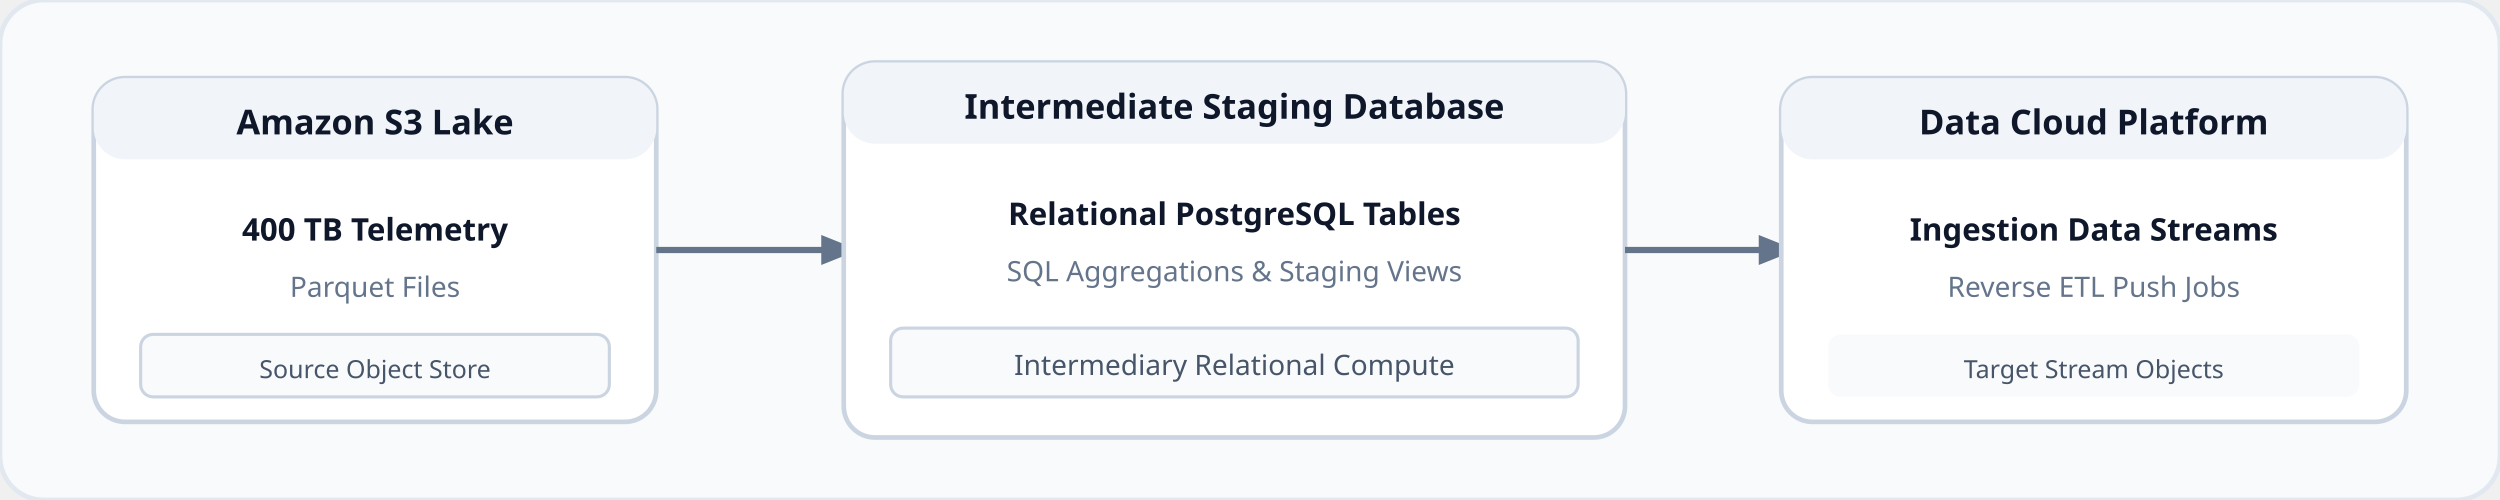
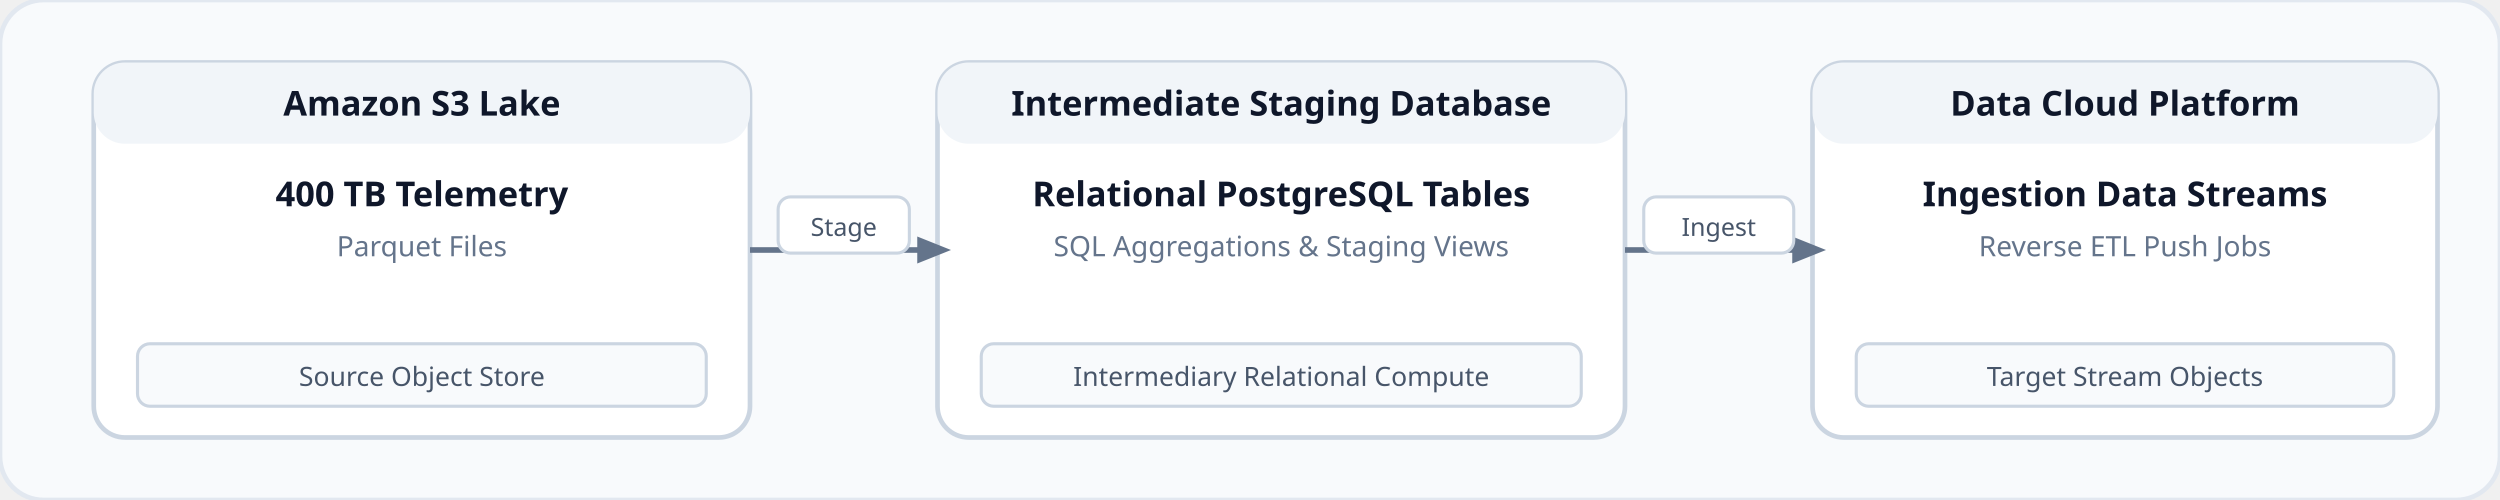
- <svg xmlns="http://www.w3.org/2000/svg" viewBox="0 0 800 160" width="100%" height="100%">
+ <svg xmlns="http://www.w3.org/2000/svg" class="diagram-svg diagram-svg--authored" viewBox="0 0 800 160" role="img" aria-labelledby="agd-00806-staging-rds-topology-title agd-00806-staging-rds-topology-desc">
  <defs>
-     <marker id="arrow-neutral-stage" viewBox="0 0 10 10" refX="6" refY="5" markerWidth="6" markerHeight="6" orient="auto-start-reverse">
-       <path d="M 0 1 L 10 5 L 0 9 z" fill="#64748b" />
+     <marker id="agd-00806-staging-rds-topology-arrow" markerWidth="8" markerHeight="6" refX="7" refY="3" orient="auto">
+       <polygon points="0 0, 8 3, 0 6" fill="var(--diagram-svg-line, #64748b)" />
+     </marker>
+     <marker id="agd-00806-staging-rds-topology-arrow-link" markerWidth="8" markerHeight="6" refX="7" refY="3" orient="auto">
+       <polygon points="0 0, 8 3, 0 6" fill="var(--diagram-svg-sky-3, #0284c7)" />
+     </marker>
+     <marker id="agd-00806-staging-rds-topology-arrow-arcgym" viewBox="0 0 10 10" refX="6" refY="5" markerWidth="6" markerHeight="6" orient="auto-start-reverse">
+       <path d="M 0 1 L 10 5 L 0 9 z" fill="var(--diagram-arcgym-line, #64748b)" />
+     </marker>
+     <marker id="agd-00806-staging-rds-topology-arrow-warn" viewBox="0 0 10 10" refX="6" refY="5" markerWidth="6" markerHeight="6" orient="auto-start-reverse">
+       <path d="M 0 1 L 10 5 L 0 9 z" fill="var(--diagram-arcgym-warn-border, #dc2626)" />
    </marker>
  </defs>
-   <rect width="800" height="160" rx="14" fill="#f8fafc" stroke="#e2e8f0" stroke-width="1.5" />
-   <g transform="translate(30, 25)">
-     <rect width="180" height="110" rx="10" fill="#ffffff" stroke="#cbd5e1" stroke-width="1.5" />
-     <rect width="180" height="26" rx="10" fill="#f1f5f9" />
-     <text x="90" y="18" text-anchor="middle" font-family="system-ui, sans-serif" font-size="11" font-weight="600" fill="#0f172a">Amazon S3 Lake</text>
-     <text x="90" y="52" text-anchor="middle" font-family="system-ui, sans-serif" font-size="10" font-weight="600" fill="#0f172a">400 TB Telemetry</text>
-     <text x="90" y="70" text-anchor="middle" font-family="system-ui, sans-serif" font-size="9" fill="#64748b">Parquet Files</text>
-     <rect x="15" y="82" width="150" height="20" rx="4" fill="#f8fafc" stroke="#cbd5e1" stroke-width="1" />
-     <text x="90" y="96" text-anchor="middle" font-family="system-ui, sans-serif" font-size="8" fill="#475569">Source Object Store</text>
+   <rect width="100%" height="100%" rx="14" fill="var(--diagram-arcgym-canvas-bg, #f8fafc)" stroke="var(--diagram-arcgym-canvas-border, #e2e8f0)" stroke-width="1.5" />
+   <g class="diagram-node" data-node-id="s3">
+     <rect class="diagram-node-body" x="30" y="20" width="210" height="120" rx="10" fill="var(--diagram-arcgym-card-bg, #ffffff)" stroke="var(--diagram-arcgym-card-border, #cbd5e1)" stroke-width="1.5" />
+     <rect x="30" y="20" width="210" height="26" rx="10" fill="var(--diagram-arcgym-card-header-bg, #f1f5f9)" />
+     <text x="135" y="37" text-anchor="middle" font-family="system-ui, sans-serif" font-size="11" font-weight="600" fill="var(--diagram-arcgym-card-title, #0f172a)">Amazon S3 Lake</text>
+     <text x="135" y="66" text-anchor="middle" font-family="system-ui, sans-serif" font-size="11" font-weight="600" fill="var(--diagram-arcgym-card-title, #0f172a)">400 TB Telemetry</text>
+     <text x="135" y="82" text-anchor="middle" font-family="system-ui, sans-serif" font-size="9" fill="var(--diagram-arcgym-card-subtitle, #64748b)">Parquet Files</text>
+     <rect x="44" y="110" width="182" height="20" rx="4" fill="var(--diagram-arcgym-badge-bg, #f8fafc)" stroke="var(--diagram-arcgym-badge-border, #cbd5e1)" stroke-width="1" />
+     <text x="135" y="123.5" text-anchor="middle" font-family="system-ui, sans-serif" font-size="8.5" font-weight="500" fill="var(--diagram-arcgym-badge-text, #475569)">Source Object Store</text>
  </g>
-   <path d="M 210 80 L 270 80" stroke="#64748b" stroke-width="2" marker-end="url(#arrow-neutral-stage)" fill="none" />
-   <g transform="translate(270, 20)">
-     <rect width="250" height="120" rx="10" fill="#ffffff" stroke="#cbd5e1" stroke-width="1.5" />
-     <rect width="250" height="26" rx="10" fill="#f1f5f9" />
-     <text x="125" y="18" text-anchor="middle" font-family="system-ui, sans-serif" font-size="11" font-weight="600" fill="#0f172a">Intermediate Staging Database</text>
-     <text x="125" y="52" text-anchor="middle" font-family="system-ui, sans-serif" font-size="10" font-weight="600" fill="#0f172a">Relational PostgreSQL Tables</text>
-     <text x="125" y="70" text-anchor="middle" font-family="system-ui, sans-serif" font-size="9" fill="#64748b">SQL Aggregations &amp; Staging Views</text>
-     <rect x="15" y="85" width="220" height="22" rx="4" fill="#f8fafc" stroke="#cbd5e1" stroke-width="1" />
-     <text x="125" y="100" text-anchor="middle" font-family="system-ui, sans-serif" font-size="9" fill="#475569">Intermediary Relational Compute</text>
+   <g class="diagram-node" data-node-id="staging">
+     <rect class="diagram-node-body" x="300" y="20" width="220" height="120" rx="10" fill="var(--diagram-arcgym-card-bg, #ffffff)" stroke="var(--diagram-arcgym-card-border, #cbd5e1)" stroke-width="1.5" />
+     <rect x="300" y="20" width="220" height="26" rx="10" fill="var(--diagram-arcgym-card-header-bg, #f1f5f9)" />
+     <text x="410" y="37" text-anchor="middle" font-family="system-ui, sans-serif" font-size="11" font-weight="600" fill="var(--diagram-arcgym-card-title, #0f172a)">Intermediate Staging Database</text>
+     <text x="410" y="66" text-anchor="middle" font-family="system-ui, sans-serif" font-size="11" font-weight="600" fill="var(--diagram-arcgym-card-title, #0f172a)">Relational PostgreSQL Tables</text>
+     <text x="410" y="82" text-anchor="middle" font-family="system-ui, sans-serif" font-size="9" fill="var(--diagram-arcgym-card-subtitle, #64748b)">SQL Aggregations &amp; Staging Views</text>
+     <rect x="314" y="110" width="192" height="20" rx="4" fill="var(--diagram-arcgym-badge-bg, #f8fafc)" stroke="var(--diagram-arcgym-badge-border, #cbd5e1)" stroke-width="1" />
+     <text x="410" y="123.5" text-anchor="middle" font-family="system-ui, sans-serif" font-size="8.5" font-weight="500" fill="var(--diagram-arcgym-badge-text, #475569)">Intermediary Relational Compute</text>
  </g>
-   <path d="M 520 80 L 570 80" stroke="#64748b" stroke-width="2" marker-end="url(#arrow-neutral-stage)" fill="none" />
-   <g transform="translate(570, 25)">
-     <rect width="200" height="110" rx="10" fill="#ffffff" stroke="#cbd5e1" stroke-width="1.5" />
-     <rect width="200" height="26" rx="10" fill="#f1f5f9" />
-     <text x="100" y="18" text-anchor="middle" font-family="system-ui, sans-serif" font-size="11" font-weight="600" fill="#0f172a">Data Cloud Platform</text>
-     <text x="100" y="52" text-anchor="middle" font-family="system-ui, sans-serif" font-size="10" font-weight="600" fill="#0f172a">Ingestion Data Streams</text>
-     <text x="100" y="70" text-anchor="middle" font-family="system-ui, sans-serif" font-size="9" fill="#64748b">Reverse ETL Push Jobs</text>
-     <rect x="15" y="82" width="170" height="20" rx="4" fill="#f8fafc" />
-     <text x="100" y="96" text-anchor="middle" font-family="system-ui, sans-serif" font-size="8" fill="#475569">Target Stream Objects</text>
+   <g class="diagram-node" data-node-id="dc">
+     <rect class="diagram-node-body" x="580" y="20" width="200" height="120" rx="10" fill="var(--diagram-arcgym-card-bg, #ffffff)" stroke="var(--diagram-arcgym-card-border, #cbd5e1)" stroke-width="1.5" />
+     <rect x="580" y="20" width="200" height="26" rx="10" fill="var(--diagram-arcgym-card-header-bg, #f1f5f9)" />
+     <text x="680" y="37" text-anchor="middle" font-family="system-ui, sans-serif" font-size="11" font-weight="600" fill="var(--diagram-arcgym-card-title, #0f172a)">Data Cloud Platform</text>
+     <text x="680" y="66" text-anchor="middle" font-family="system-ui, sans-serif" font-size="11" font-weight="600" fill="var(--diagram-arcgym-card-title, #0f172a)">Ingestion Data Streams</text>
+     <text x="680" y="82" text-anchor="middle" font-family="system-ui, sans-serif" font-size="9" fill="var(--diagram-arcgym-card-subtitle, #64748b)">Reverse ETL Push Jobs</text>
+     <rect x="594" y="110" width="172" height="20" rx="4" fill="var(--diagram-arcgym-badge-bg, #f8fafc)" stroke="var(--diagram-arcgym-badge-border, #cbd5e1)" stroke-width="1" />
+     <text x="680" y="123.5" text-anchor="middle" font-family="system-ui, sans-serif" font-size="8.5" font-weight="500" fill="var(--diagram-arcgym-badge-text, #475569)">Target Stream Objects</text>
+   </g>
+   <g class="diagram-edge" data-edge-from="s3" data-edge-to="staging">
+     <path class="diagram-edge-line" d="M 240,80 L 300,80" fill="none" stroke="var(--diagram-arcgym-line, #64748b)" stroke-width="1.8" marker-end="url(#agd-00806-staging-rds-topology-arrow-arcgym)" />
+     <rect class="diagram-edge-label-mask" x="249" y="63" width="42" height="18" rx="4" fill="var(--diagram-arcgym-pill-bg, #ffffff)" stroke="var(--diagram-arcgym-pill-border, #cbd5e1)" stroke-width="1" data-layout-role="edge-label-mask" />
+     <text class="diagram-edge-label" x="270" y="75.5" fill="var(--diagram-arcgym-line-text, #475569)" font-size="8" font-family="system-ui, sans-serif" font-weight="500" text-anchor="middle" data-layout-role="edge-label">Stage</text>
+   </g>
+   <g class="diagram-edge" data-edge-from="staging" data-edge-to="dc">
+     <path class="diagram-edge-line" d="M 520,80 L 580,80" fill="none" stroke="var(--diagram-arcgym-line, #64748b)" stroke-width="1.8" marker-end="url(#agd-00806-staging-rds-topology-arrow-arcgym)" />
+     <rect class="diagram-edge-label-mask" x="526" y="63" width="48" height="18" rx="4" fill="var(--diagram-arcgym-pill-bg, #ffffff)" stroke="var(--diagram-arcgym-pill-border, #cbd5e1)" stroke-width="1" data-layout-role="edge-label-mask" />
+     <text class="diagram-edge-label" x="550" y="75.5" fill="var(--diagram-arcgym-line-text, #475569)" font-size="8" font-family="system-ui, sans-serif" font-weight="500" text-anchor="middle" data-layout-role="edge-label">Ingest</text>
  </g>
</svg>
